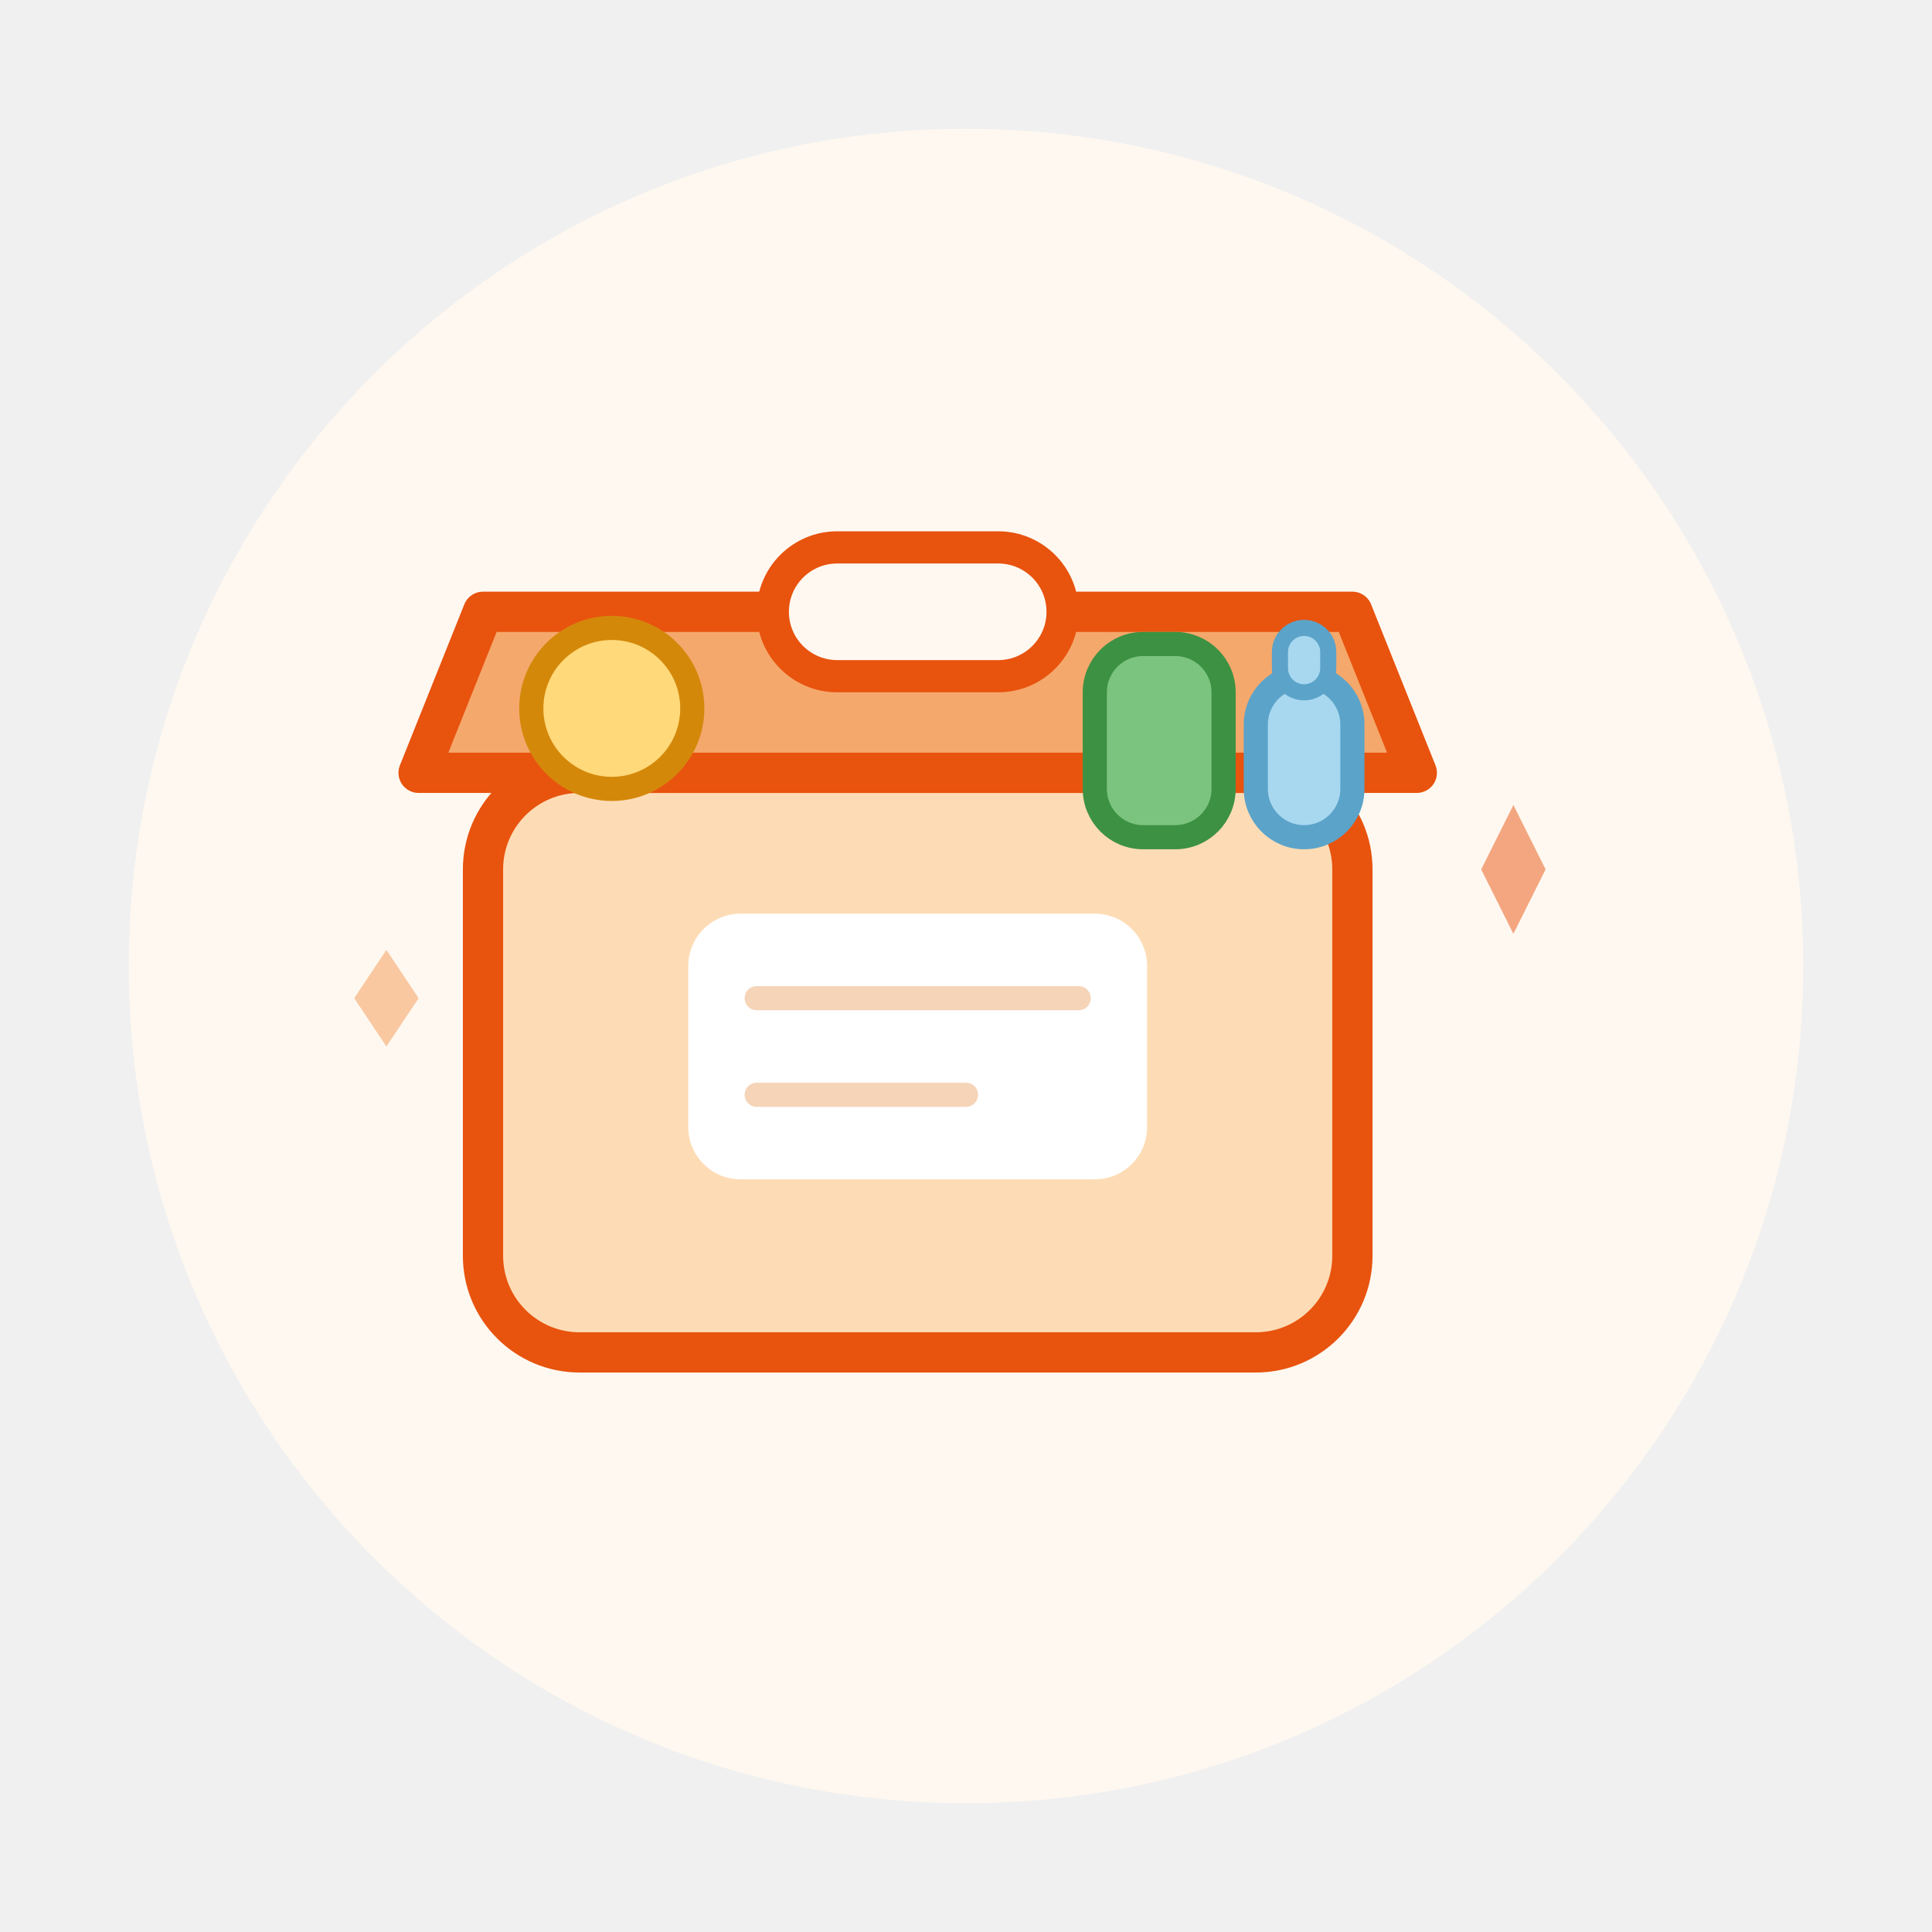
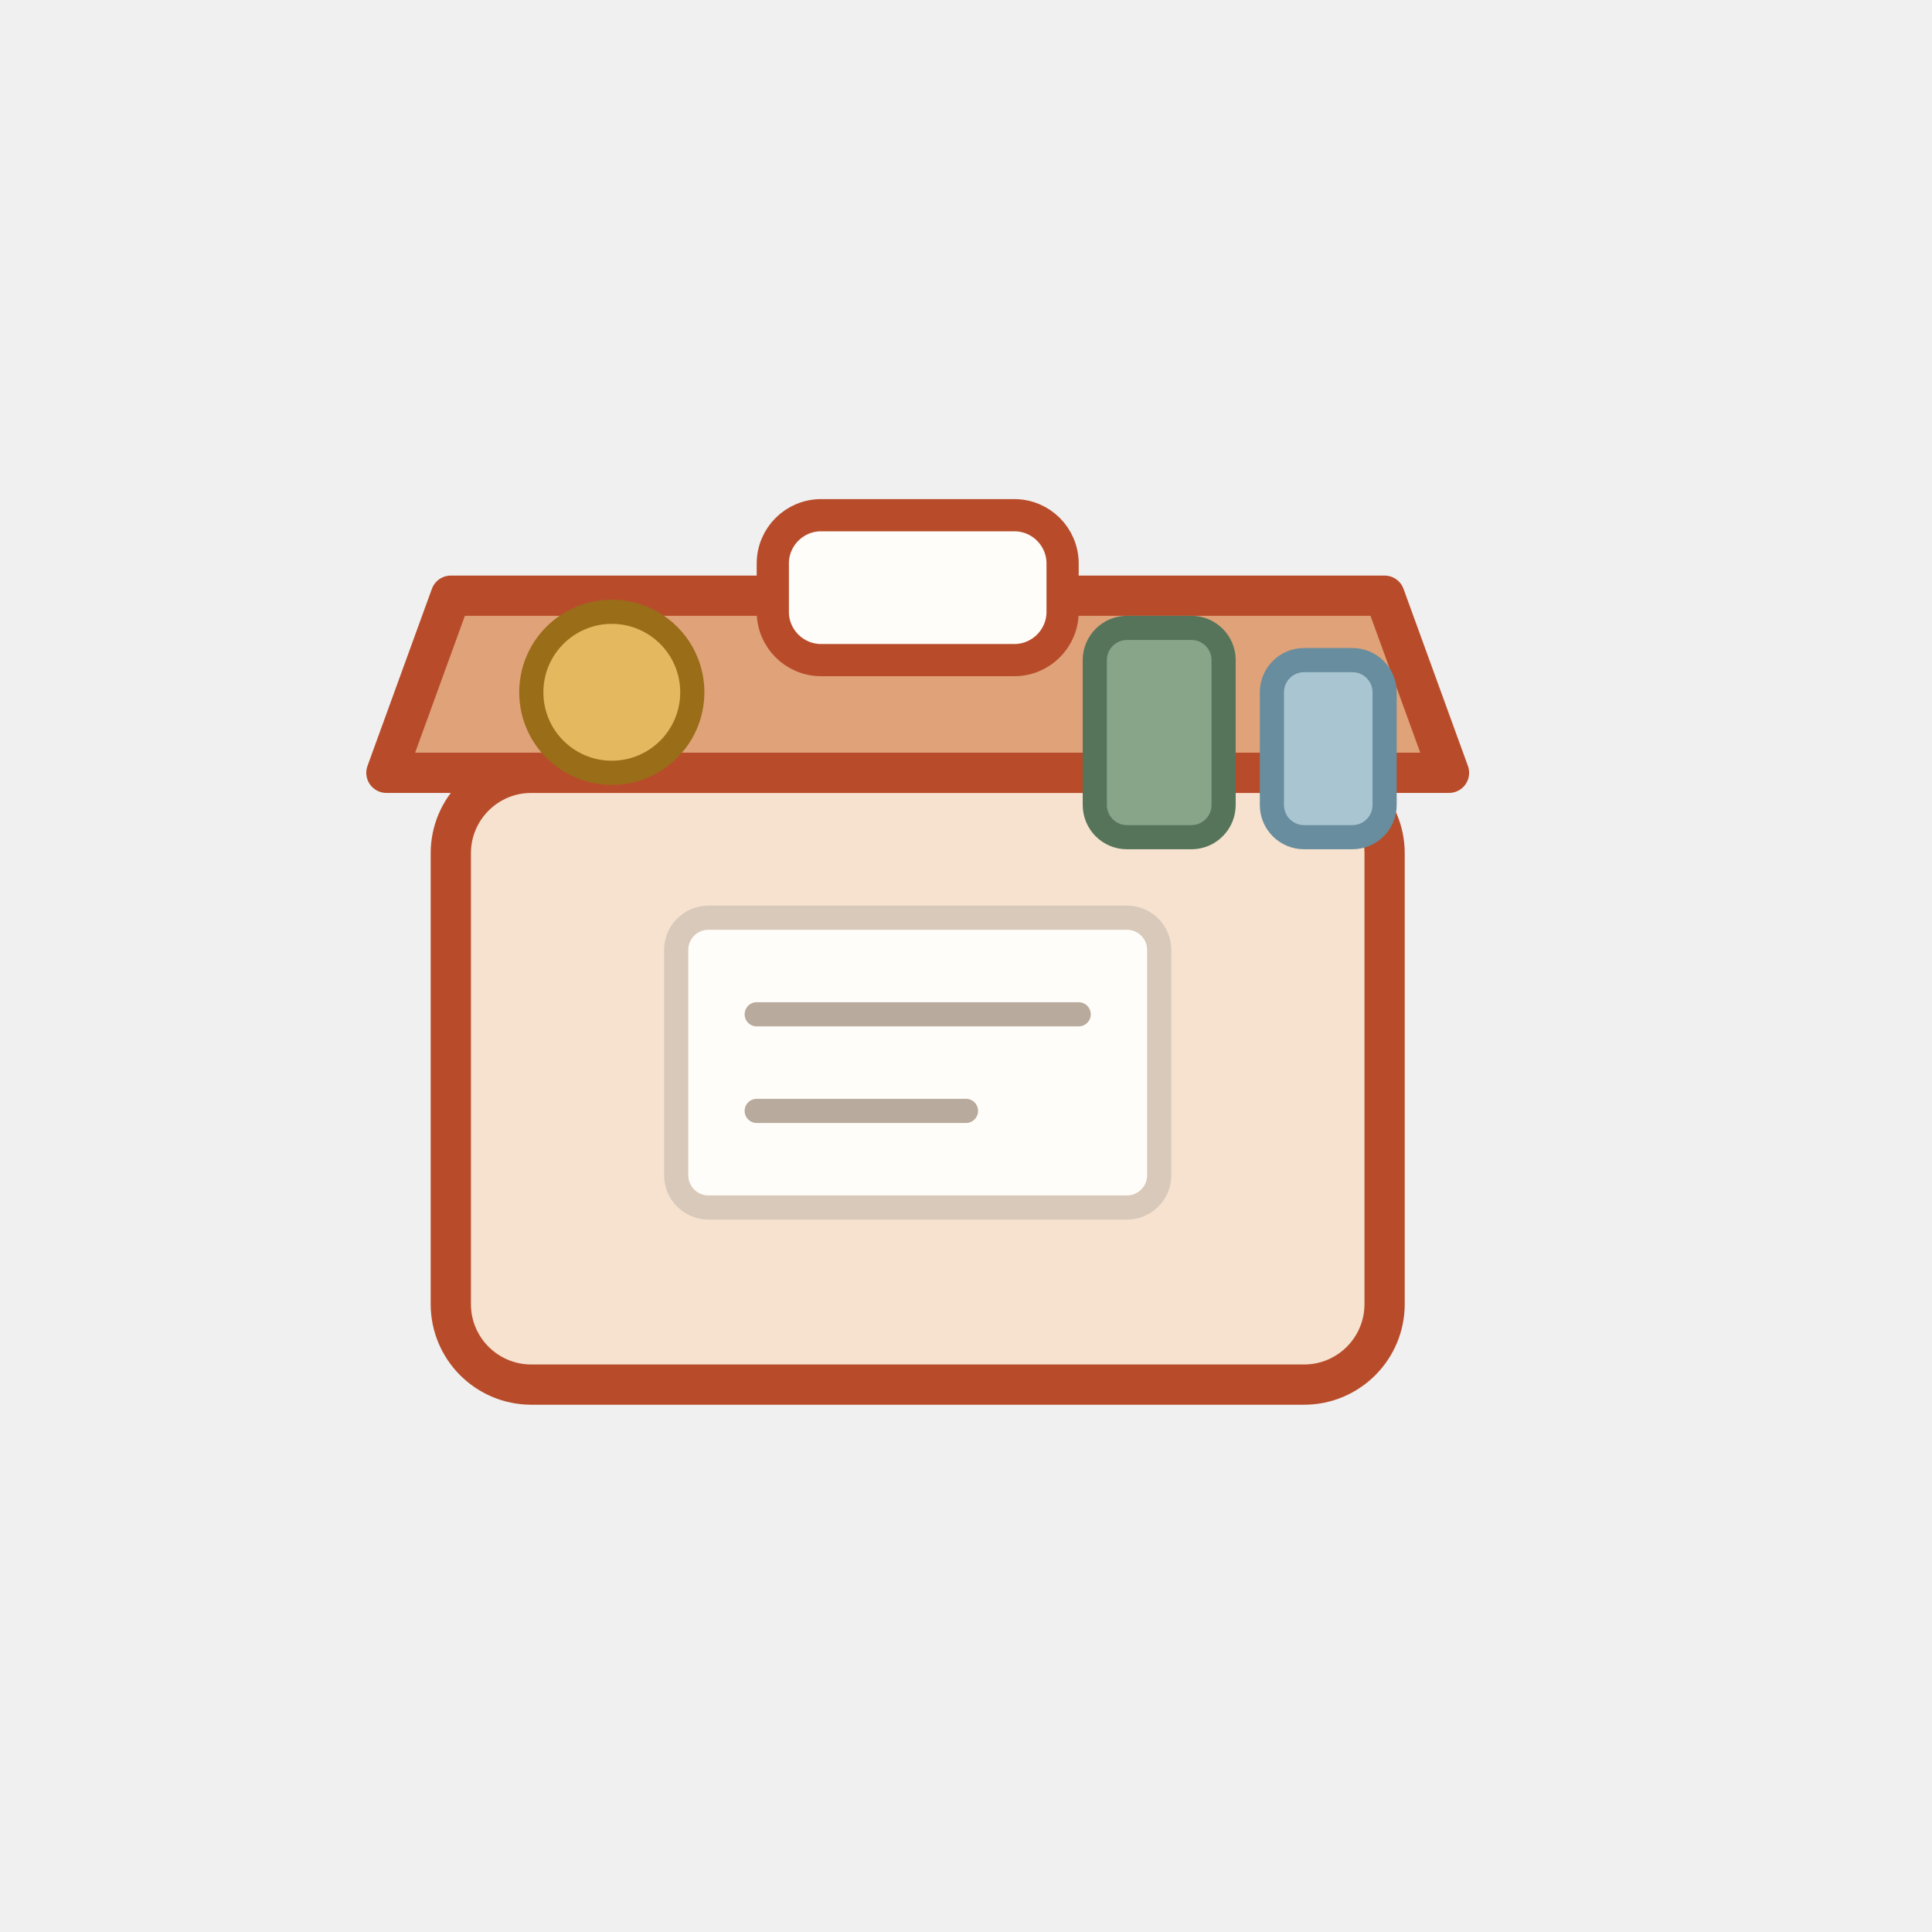
<svg xmlns="http://www.w3.org/2000/svg" viewBox="0 0 120 120" fill="none">
-   <circle cx="60" cy="60" r="52" fill="#FFF8F0" />
-   <rect x="30" y="48" width="54" height="36" rx="6" fill="#FDDCB5" stroke="#E8530E" stroke-width="2.5" stroke-linecap="round" stroke-linejoin="round" />
-   <path d="M26 48H88L84 38H30Z" fill="#F5A86C" stroke="#E8530E" stroke-width="2.5" stroke-linecap="round" stroke-linejoin="round" />
-   <rect x="48" y="34" width="18" height="8" rx="4" fill="#FFF8F0" stroke="#E8530E" stroke-width="2" stroke-linecap="round" />
-   <rect x="42" y="56" width="30" height="18" rx="4" fill="#FFFFFF" stroke="#FDDCB5" stroke-width="1.5" />
-   <line x1="47" y1="62" x2="67" y2="62" stroke="#F5D4B8" stroke-width="1.5" stroke-linecap="round" />
-   <line x1="47" y1="68" x2="60" y2="68" stroke="#F5D4B8" stroke-width="1.5" stroke-linecap="round" />
-   <circle cx="38" cy="44" r="5" fill="#FFD97A" stroke="#D4880A" stroke-width="1.5" />
-   <rect x="68" y="40" width="8" height="12" rx="3" fill="#7BC47F" stroke="#3D9142" stroke-width="1.5" />
-   <rect x="78" y="42" width="6" height="10" rx="3" fill="#A8D8F0" stroke="#5BA3C9" stroke-width="1.5" />
-   <rect x="79.5" y="39" width="3" height="4" rx="1.5" fill="#A8D8F0" stroke="#5BA3C9" stroke-width="1" />
-   <path d="M92 54L94 50L96 54L94 58Z" fill="#E8530E" opacity="0.5" />
-   <path d="M22 62L24 59L26 62L24 65Z" fill="#F5A86C" opacity="0.6" />
+   <rect x="28" y="48" width="58" height="38" rx="5" fill="#F6E2CF" stroke="#B84C2A" stroke-width="2.5" stroke-linecap="round" stroke-linejoin="round" />
+   <path d="M24 48H90L86 37H28Z" fill="#DFA279" stroke="#B84C2A" stroke-width="2.5" stroke-linecap="round" stroke-linejoin="round" />
+   <rect x="48" y="32" width="18" height="9" rx="3" fill="#FFFDF9" stroke="#B84C2A" stroke-width="2" />
+   <rect x="42" y="57" width="30" height="18" rx="2" fill="#FFFDF9" stroke="#D8C9BA" stroke-width="1.5" />
+   <line x1="47" y1="63" x2="67" y2="63" stroke="#B8AA9C" stroke-width="1.5" stroke-linecap="round" />
+   <line x1="47" y1="69" x2="60" y2="69" stroke="#B8AA9C" stroke-width="1.5" stroke-linecap="round" />
+   <circle cx="38" cy="43" r="5" fill="#E3B85F" stroke="#9A6D18" stroke-width="1.5" />
+   <rect x="68" y="39" width="8" height="13" rx="2" fill="#88A58A" stroke="#55745A" stroke-width="1.5" />
+   <rect x="79" y="41" width="7" height="11" rx="2" fill="#A9C5D2" stroke="#678D9E" stroke-width="1.5" />
</svg>
